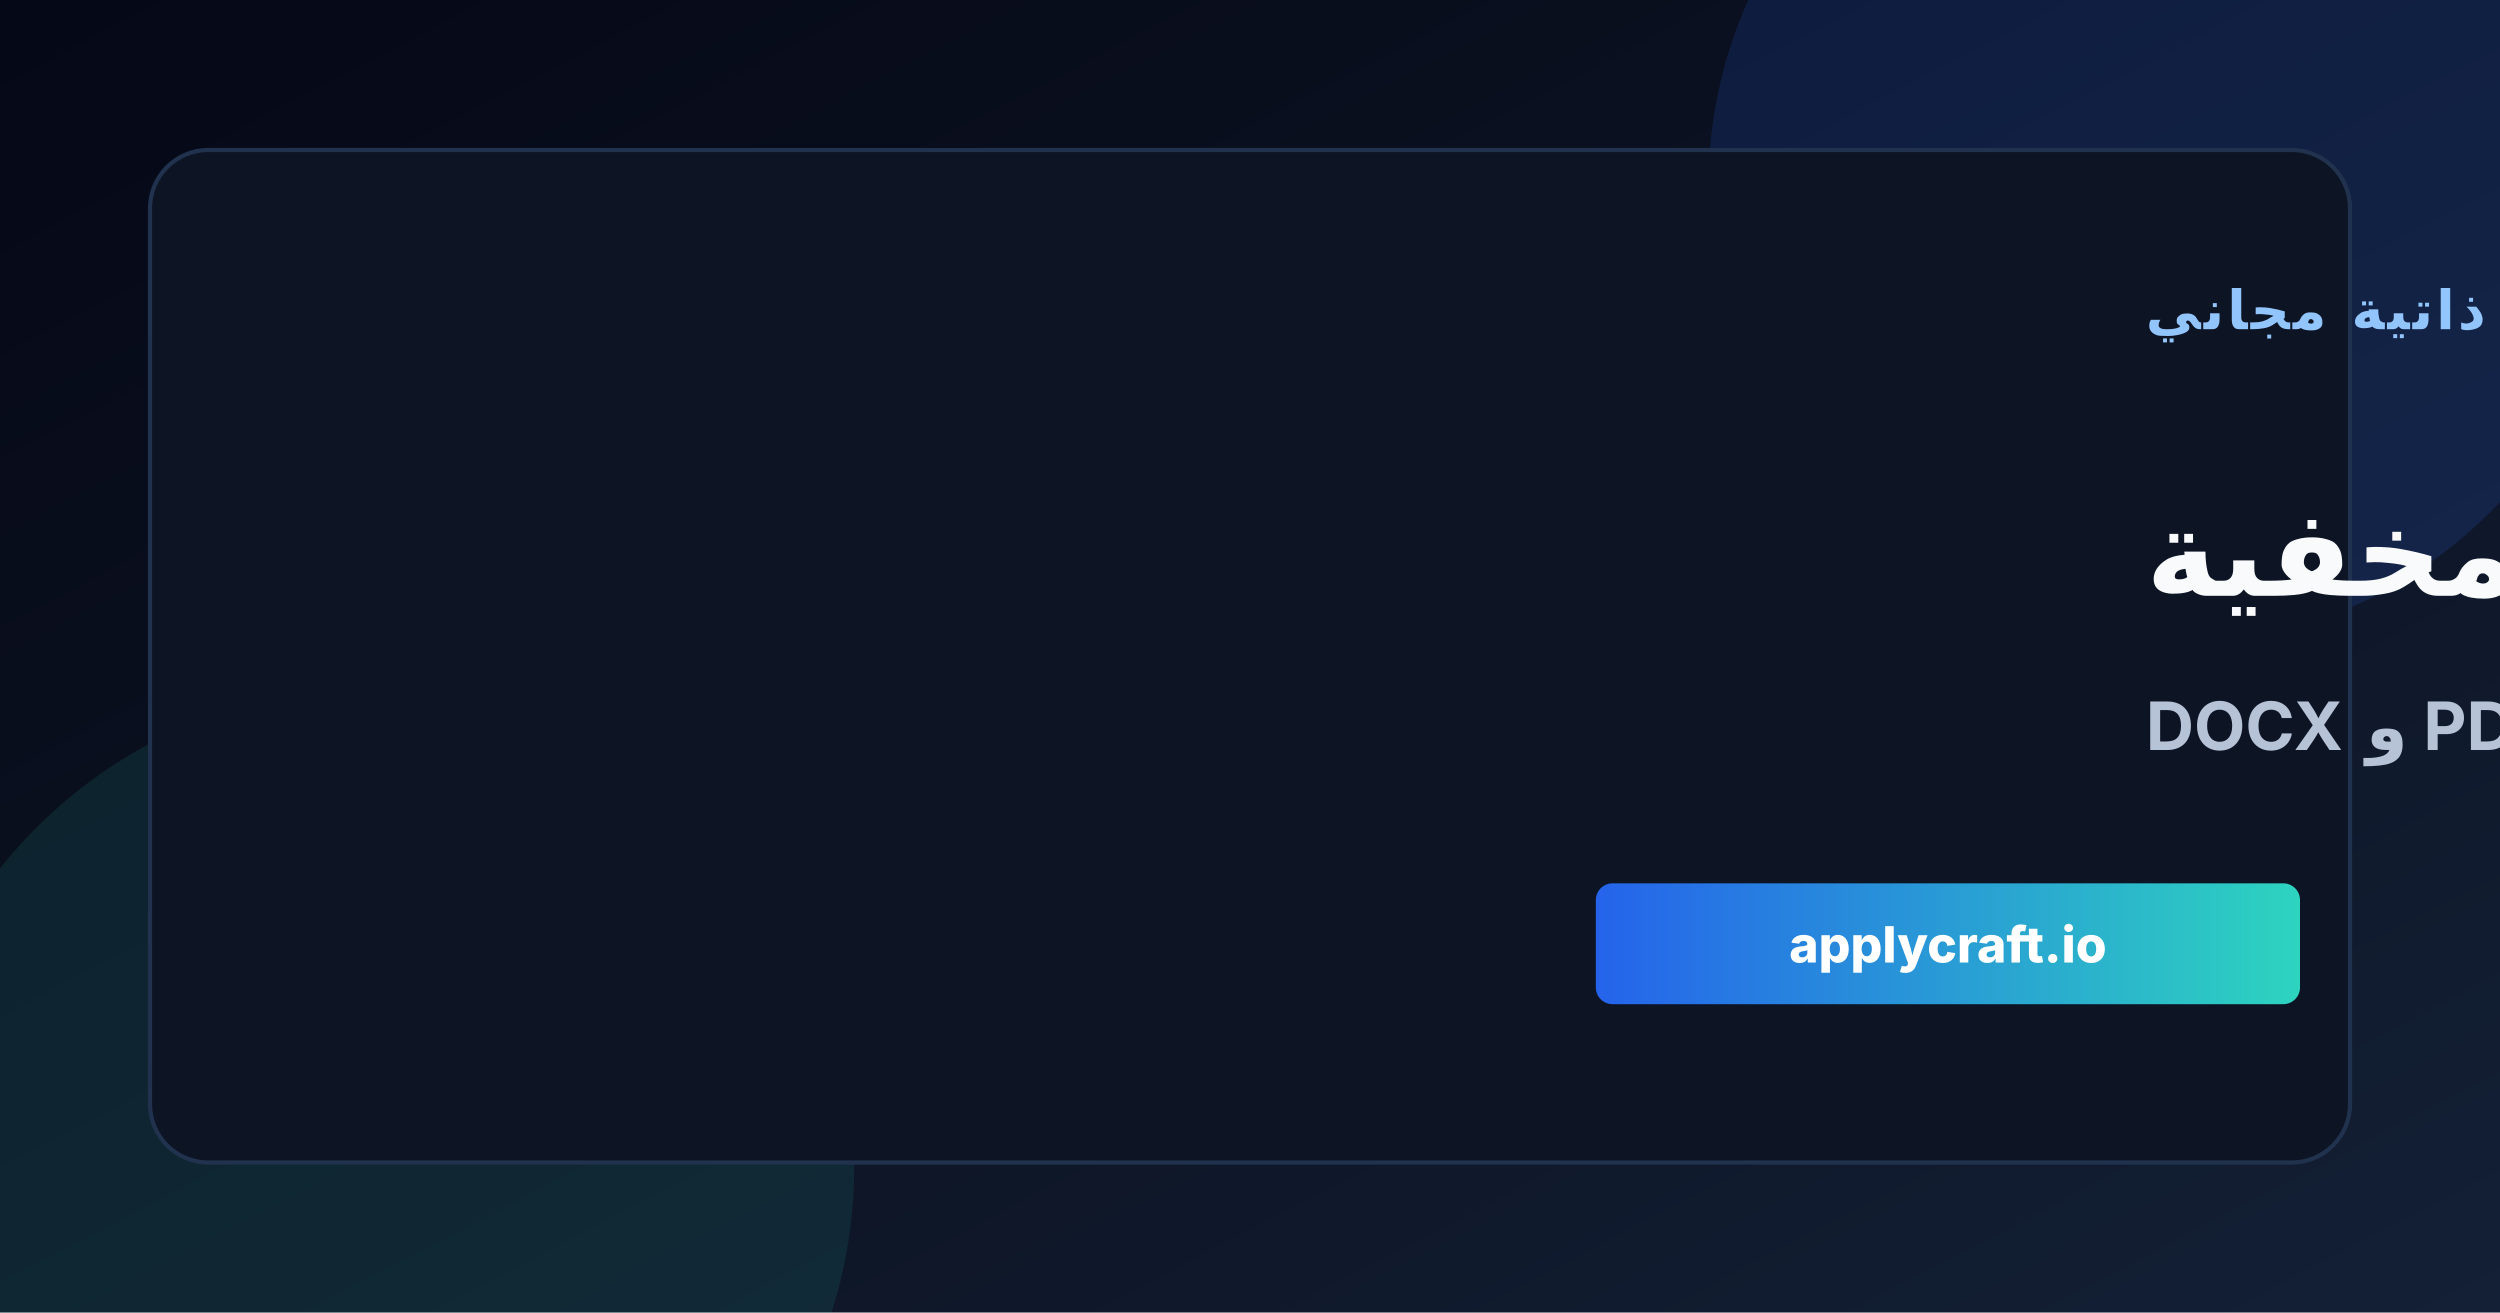
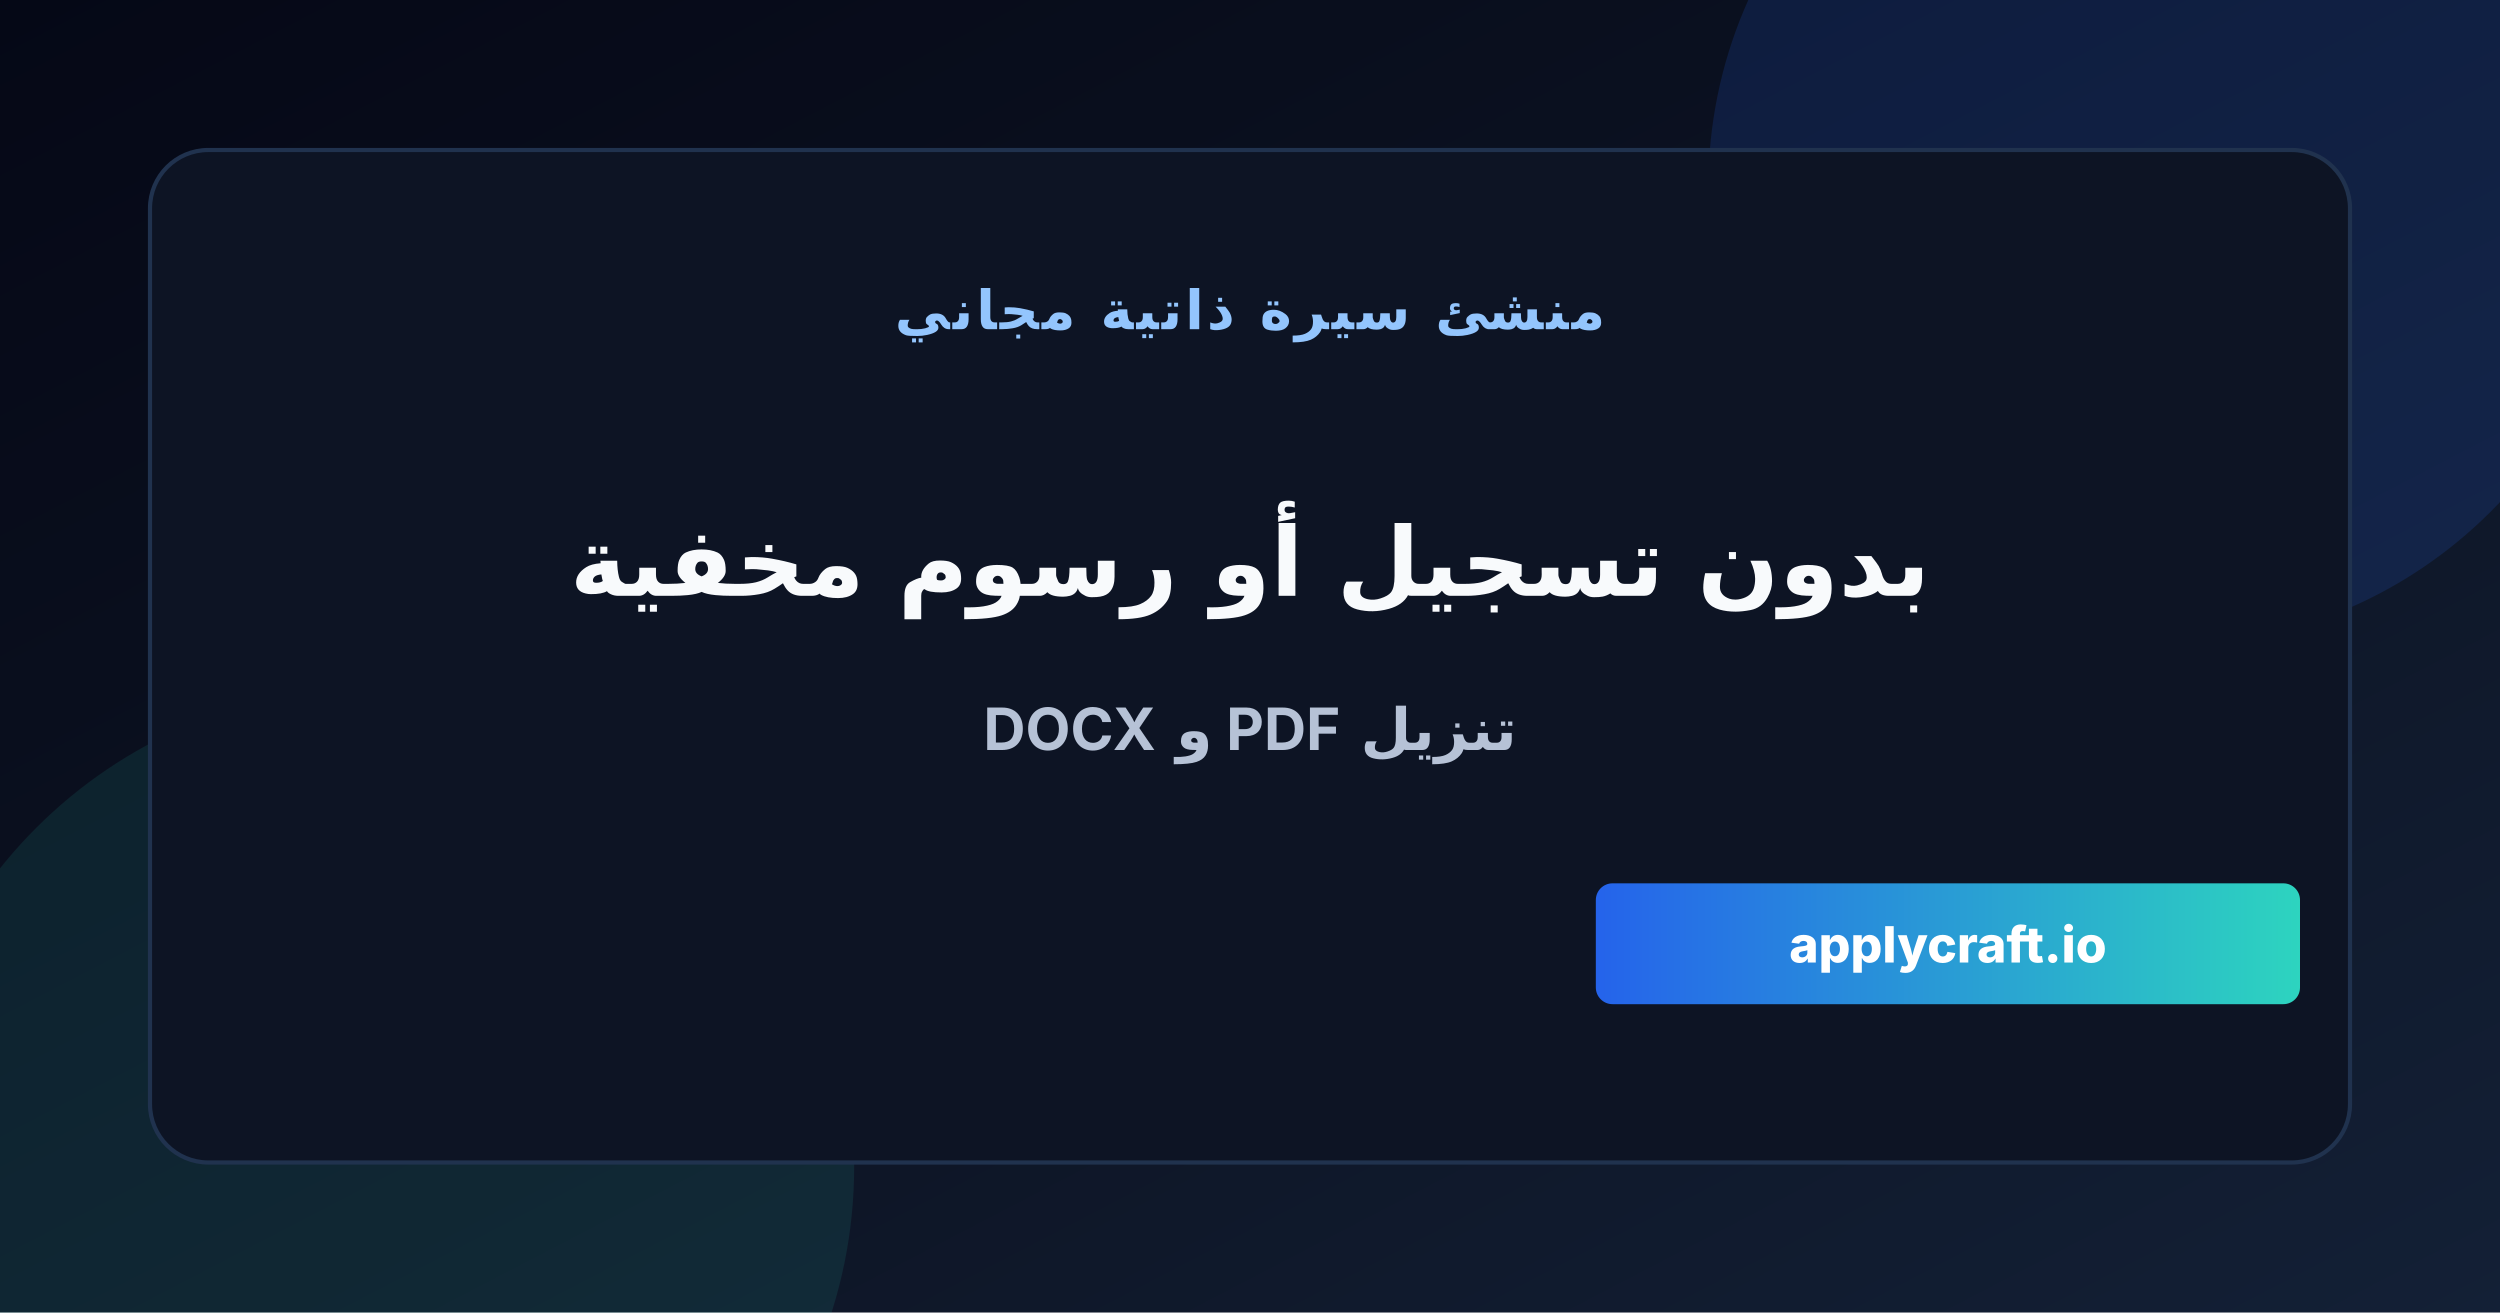
<svg xmlns="http://www.w3.org/2000/svg" width="1200" height="630" viewBox="0 0 1200 630">
  <defs>
    <linearGradient id="bg" x1="0" y1="0" x2="1" y2="1">
      <stop stop-color="#050816" />
      <stop offset="0.55" stop-color="#0D1424" />
      <stop offset="1" stop-color="#132036" />
    </linearGradient>
    <linearGradient id="accent" x1="0" y1="0" x2="1" y2="0">
      <stop stop-color="#2563EB" />
      <stop offset="1" stop-color="#2DD4BF" />
    </linearGradient>
  </defs>
  <rect width="1200" height="630" fill="url(#bg)" />
  <circle cx="1040" cy="90" r="220" fill="#2563EB" opacity="0.16" />
  <circle cx="180" cy="560" r="230" fill="#2DD4BF" opacity="0.10" />
  <rect x="72" y="72" width="1056" height="486" rx="28" fill="#0D1424" stroke="#20324E" stroke-width="2" />
-   <text x="1030" y="158" direction="rtl" text-anchor="end" fill="#93C5FD" font-family="Inter, Arial, sans-serif" font-size="26" font-weight="800" letter-spacing="1.5">منشئ سيرة ذاتية مجاني</text>
-   <text x="1030" y="286" direction="rtl" text-anchor="end" fill="#F8FAFC" font-family="Inter, Arial, sans-serif" font-size="58" font-weight="900">بدون تسجيل أو رسوم مخفية</text>
-   <text x="1030" y="360" direction="rtl" text-anchor="end" fill="#B6C2D6" font-family="Inter, Arial, sans-serif" font-size="32" font-weight="650">تنزيل PDF و DOCX</text>
+   <text x="600" y="158" direction="rtl" text-anchor="middle" fill="#93C5FD" font-family="Inter, Arial, sans-serif" font-size="26" font-weight="800" letter-spacing="1.5">منشئ سيرة ذاتية مجاني</text>
+   <text x="600" y="286" direction="rtl" text-anchor="middle" fill="#F8FAFC" font-family="Inter, Arial, sans-serif" font-size="46" font-weight="900">بدون تسجيل أو رسوم مخفية</text>
+   <text x="600" y="360" direction="rtl" text-anchor="middle" fill="#B6C2D6" font-family="Inter, Arial, sans-serif" font-size="28" font-weight="650">تنزيل PDF و DOCX</text>
  <rect x="766" y="424" width="338" height="58" rx="8" fill="url(#accent)" />
  <text x="935" y="462" text-anchor="middle" fill="#fff" font-family="Inter, Arial, sans-serif" font-size="24" font-weight="800">applycraft.io</text>
</svg>
